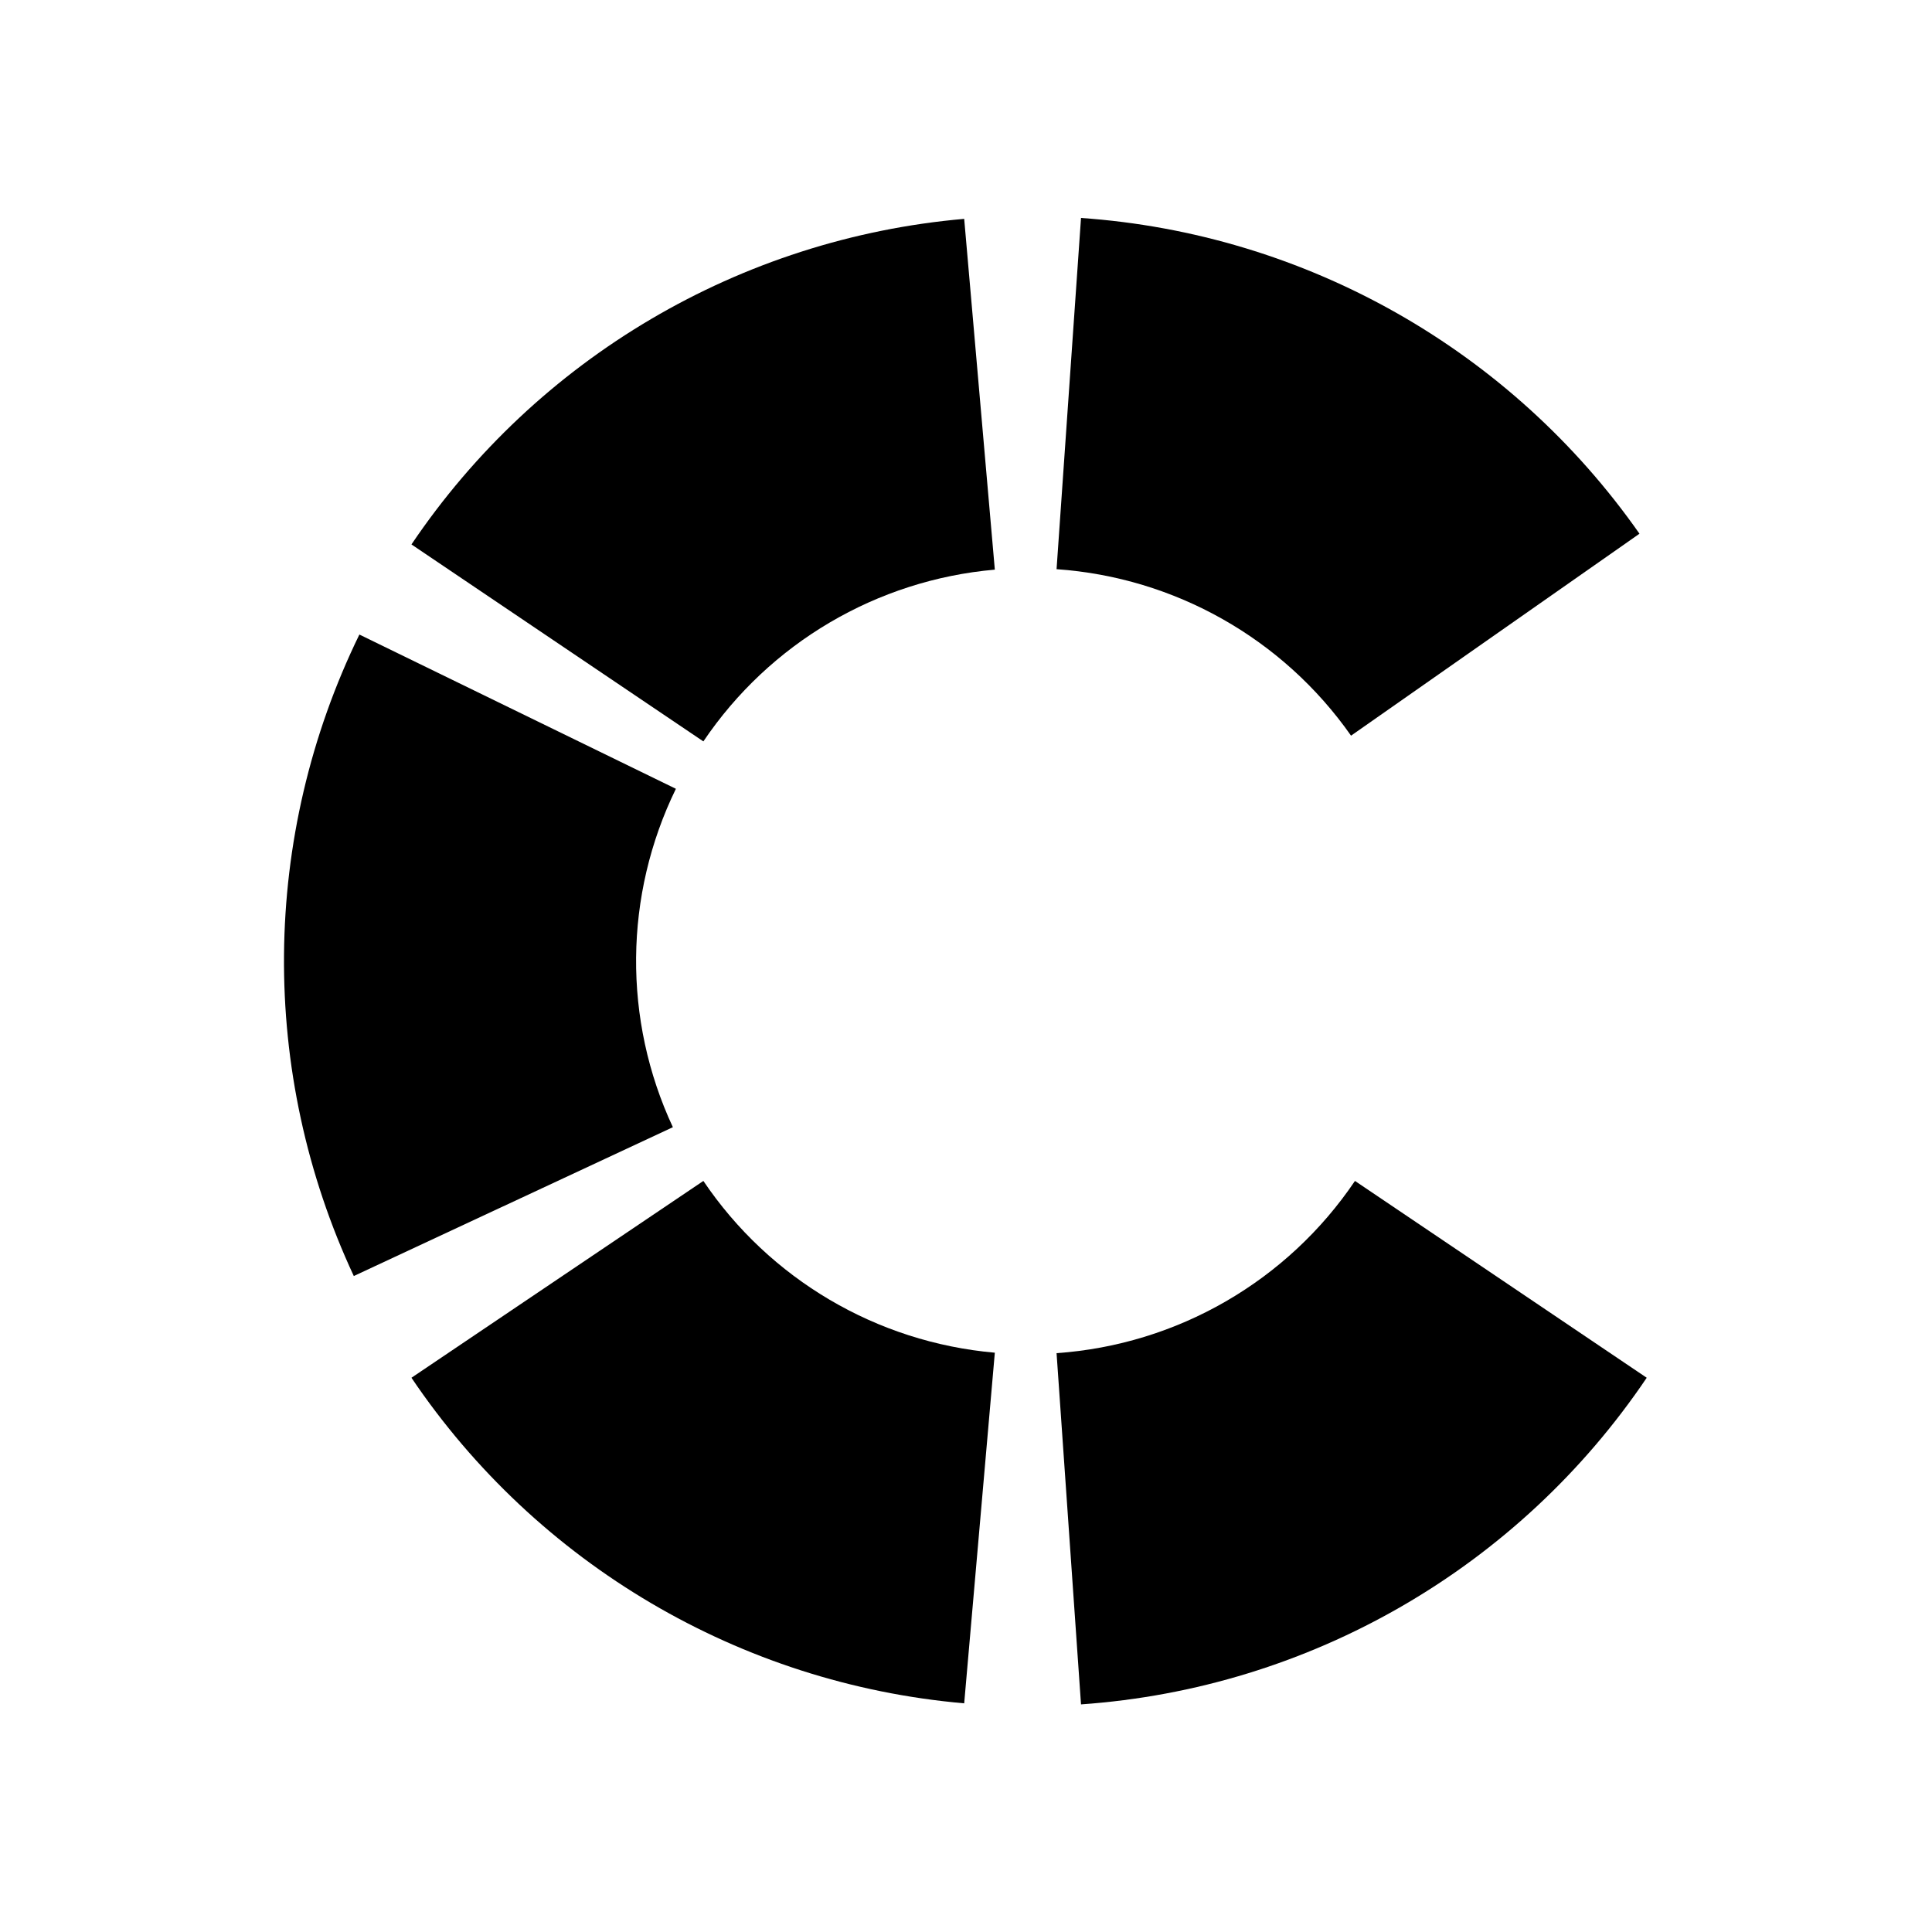
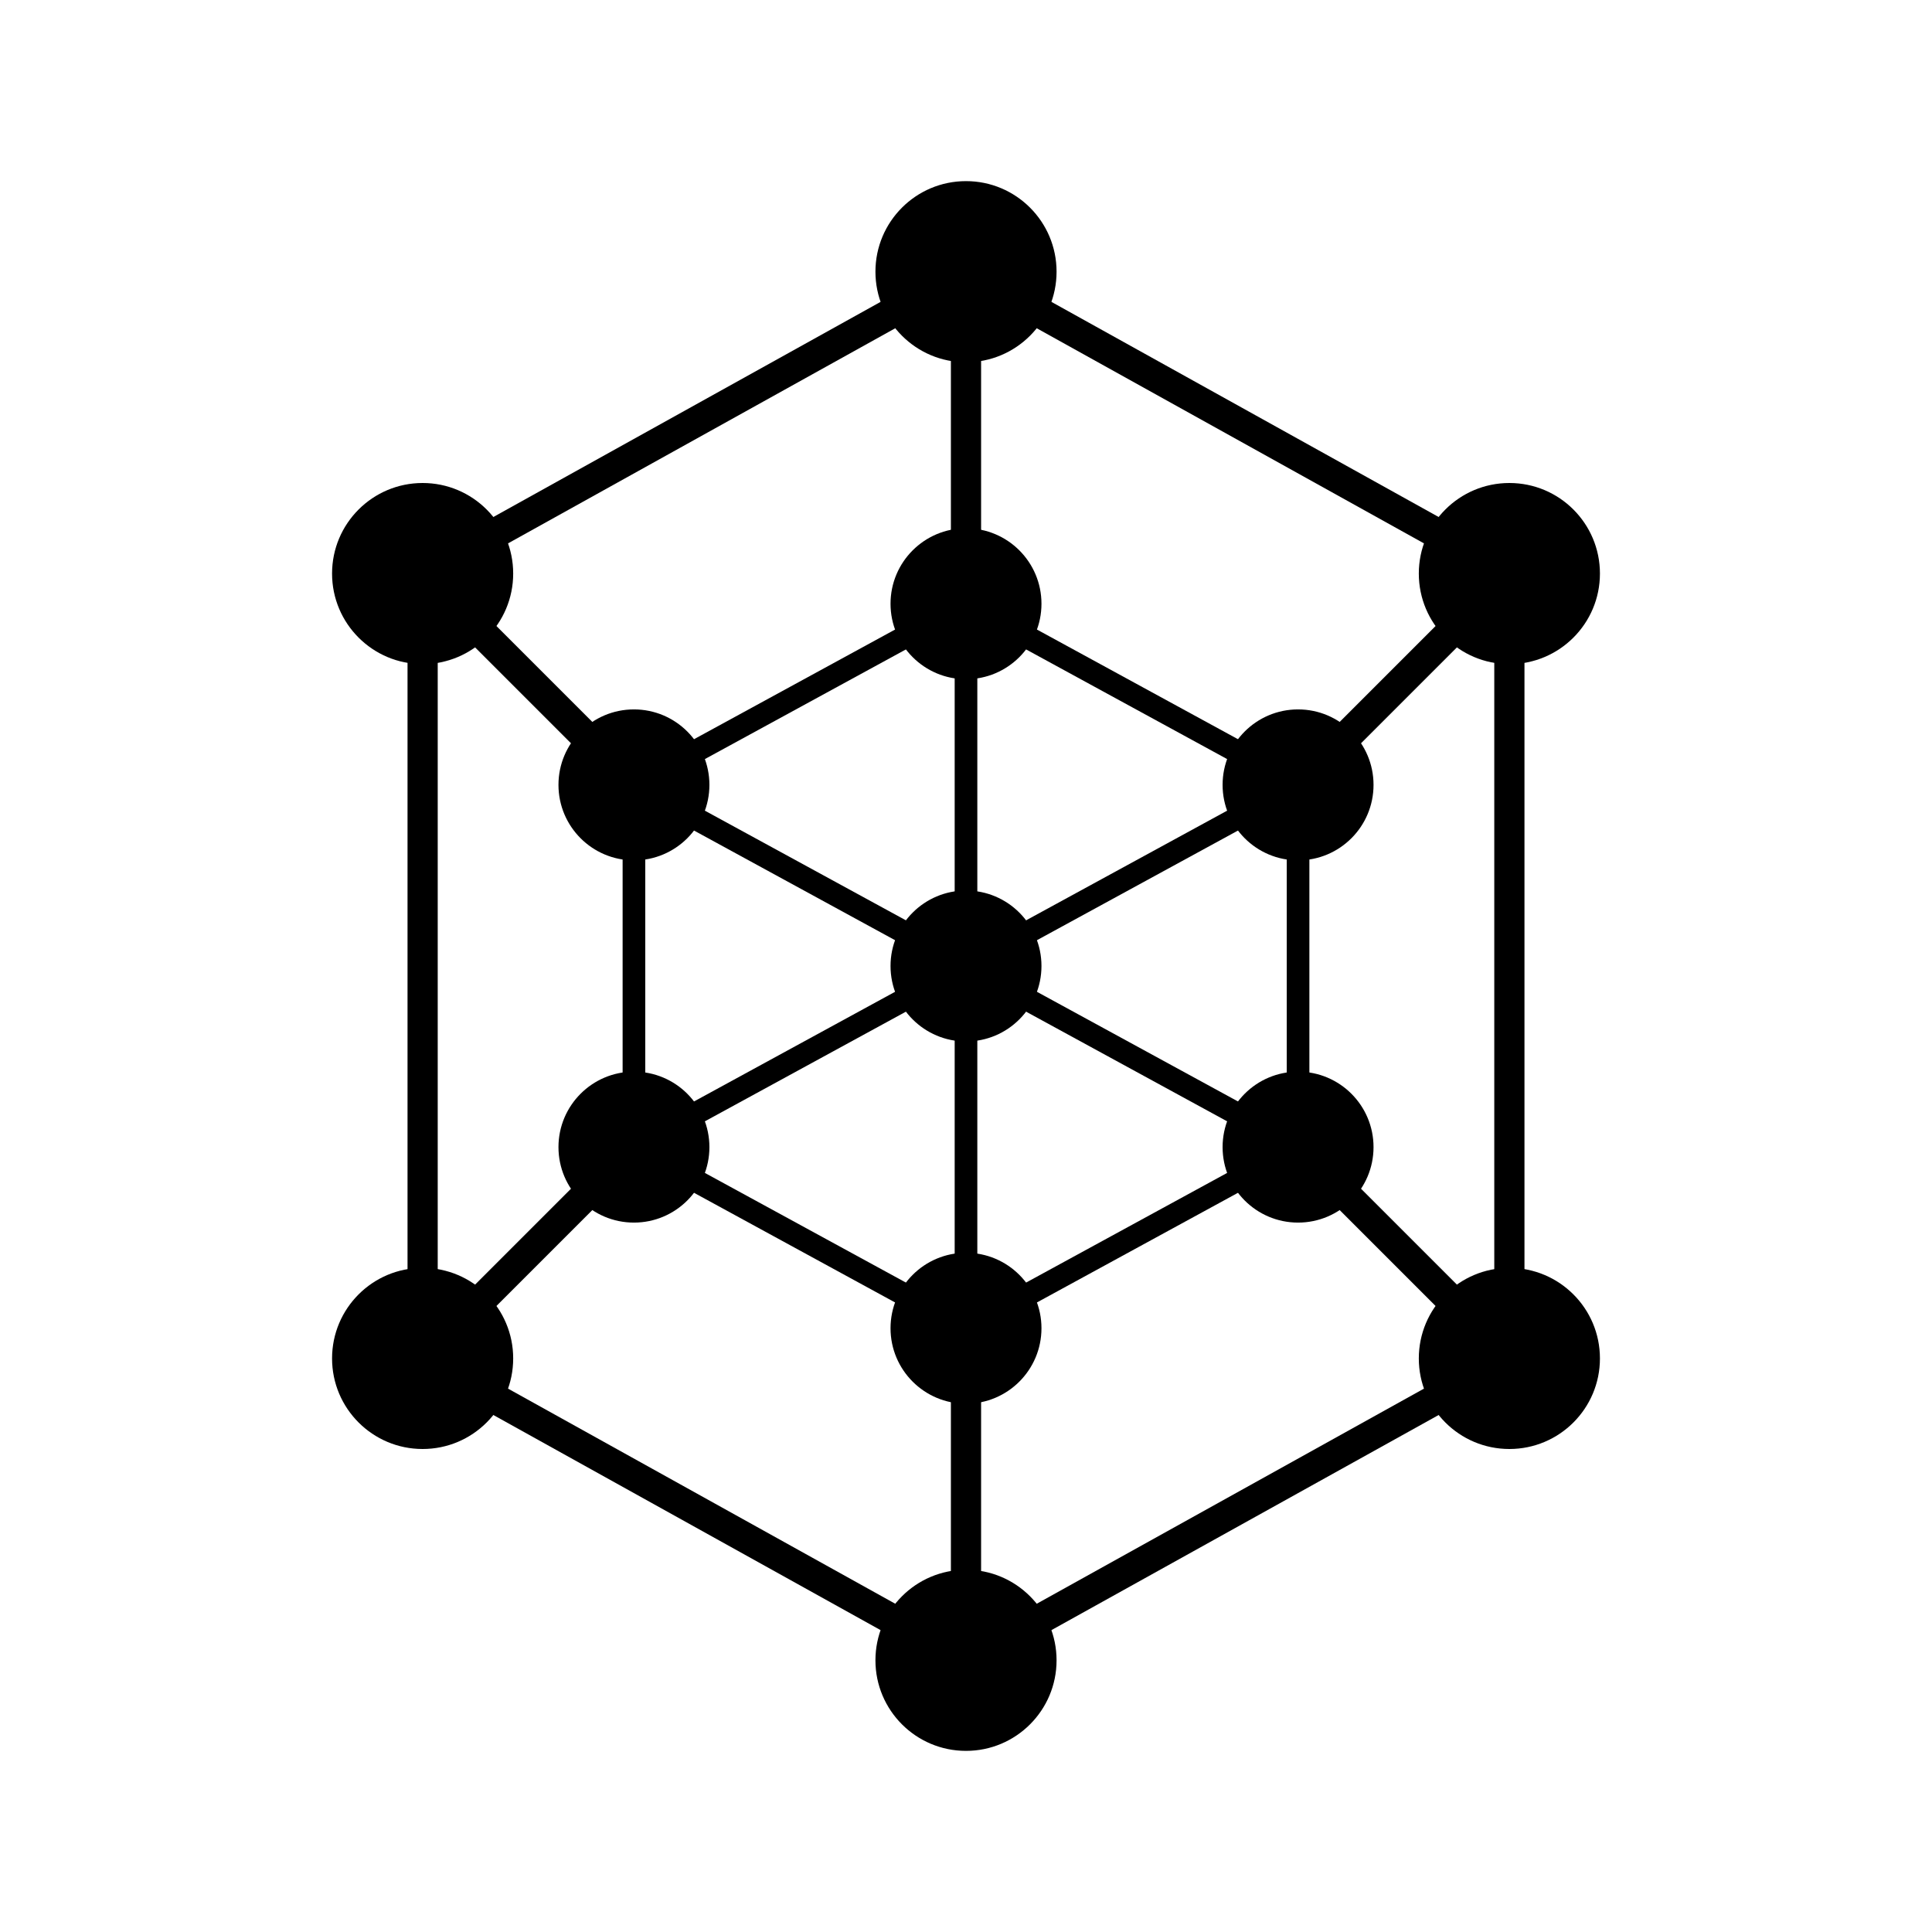
<svg xmlns="http://www.w3.org/2000/svg" width="128" height="128" viewBox="0 0 128 128" fill="none">
-   <path fill="currentColor" d="M 109.10 91.28 A 49.36 49.36 0 0 1 71.62 112.92 L 70.00 89.65 A 26.04 26.04 0 0 0 89.77 78.24 Z" />
-   <path fill="currentColor" d="M 63.88 112.85 A 49.36 49.36 0 0 1 27.26 91.28 L 46.60 78.24 A 26.04 26.04 0 0 0 65.91 89.62 Z" />
-   <path fill="currentColor" d="M 23.44 84.54 A 49.36 49.36 0 0 1 23.81 42.04 L 44.78 52.26 A 26.04 26.04 0 0 0 44.58 74.68 Z" />
-   <path fill="currentColor" d="M 27.26 36.07 A 49.36 49.36 0 0 1 63.88 14.50 L 65.91 37.74 A 26.04 26.04 0 0 0 46.60 49.12 Z" />
-   <path fill="currentColor" d="M 71.62 14.44 A 49.36 49.36 0 0 1 108.62 35.36 L 89.51 48.74 A 26.04 26.04 0 0 0 70.00 37.71 Z" />
+   <circle cx="64" cy="18" r="6" fill="#000" />
+   <circle cx="100" cy="38" r="6" fill="#000" />
+   <circle cx="100" cy="90" r="6" fill="#000" />
+   <circle cx="64" cy="110" r="6" fill="#000" />
+   <circle cx="28" cy="90" r="6" fill="#000" />
+   <circle cx="28" cy="38" r="6" fill="#000" />
+   <circle cx="64" cy="40" r="5" fill="#000" />
+   <circle cx="86" cy="52" r="5" fill="#000" />
+   <circle cx="86" cy="76" r="5" fill="#000" />
+   <circle cx="64" cy="88" r="5" fill="#000" />
+   <circle cx="42" cy="76" r="5" fill="#000" />
+   <circle cx="42" cy="52" r="5" fill="#000" />
+   <circle cx="64" cy="64" r="5" fill="#000" />
+   <line x1="64" y1="18" x2="64" y2="40" stroke="#000" stroke-width="2" />
+   <line x1="64" y1="18" x2="100" y2="38" stroke="#000" stroke-width="2" />
+   <line x1="100" y1="38" x2="86" y2="52" stroke="#000" stroke-width="2" />
+   <line x1="100" y1="38" x2="100" y2="90" stroke="#000" stroke-width="2" />
+   <line x1="100" y1="90" x2="86" y2="76" stroke="#000" stroke-width="2" />
+   <line x1="100" y1="90" x2="64" y2="110" stroke="#000" stroke-width="2" />
+   <line x1="64" y1="110" x2="64" y2="88" stroke="#000" stroke-width="2" />
+   <line x1="64" y1="110" x2="28" y2="90" stroke="#000" stroke-width="2" />
+   <line x1="28" y1="90" x2="42" y2="76" stroke="#000" stroke-width="2" />
+   <line x1="28" y1="90" x2="28" y2="38" stroke="#000" stroke-width="2" />
+   <line x1="28" y1="38" x2="42" y2="52" stroke="#000" stroke-width="2" />
+   <line x1="28" y1="38" x2="64" y2="18" stroke="#000" stroke-width="2" />
+   <line x1="64" y1="40" x2="86" y2="52" stroke="#000" stroke-width="1.5" />
+   <line x1="86" y1="52" x2="86" y2="76" stroke="#000" stroke-width="1.5" />
+   <line x1="86" y1="76" x2="64" y2="88" stroke="#000" stroke-width="1.5" />
+   <line x1="64" y1="88" x2="42" y2="76" stroke="#000" stroke-width="1.5" />
+   <line x1="42" y1="76" x2="42" y2="52" stroke="#000" stroke-width="1.5" />
+   <line x1="42" y1="52" x2="64" y2="40" stroke="#000" stroke-width="1.5" />
+   <line x1="64" y1="40" x2="64" y2="64" stroke="#000" stroke-width="1.5" />
+   <line x1="86" y1="52" x2="64" y2="64" stroke="#000" stroke-width="1.5" />
+   <line x1="86" y1="76" x2="64" y2="64" stroke="#000" stroke-width="1.5" />
+   <line x1="64" y1="88" x2="64" y2="64" stroke="#000" stroke-width="1.5" />
+   <line x1="42" y1="76" x2="64" y2="64" stroke="#000" stroke-width="1.5" />
+   <line x1="42" y1="52" x2="64" y2="64" stroke="#000" stroke-width="1.5" />
</svg>
